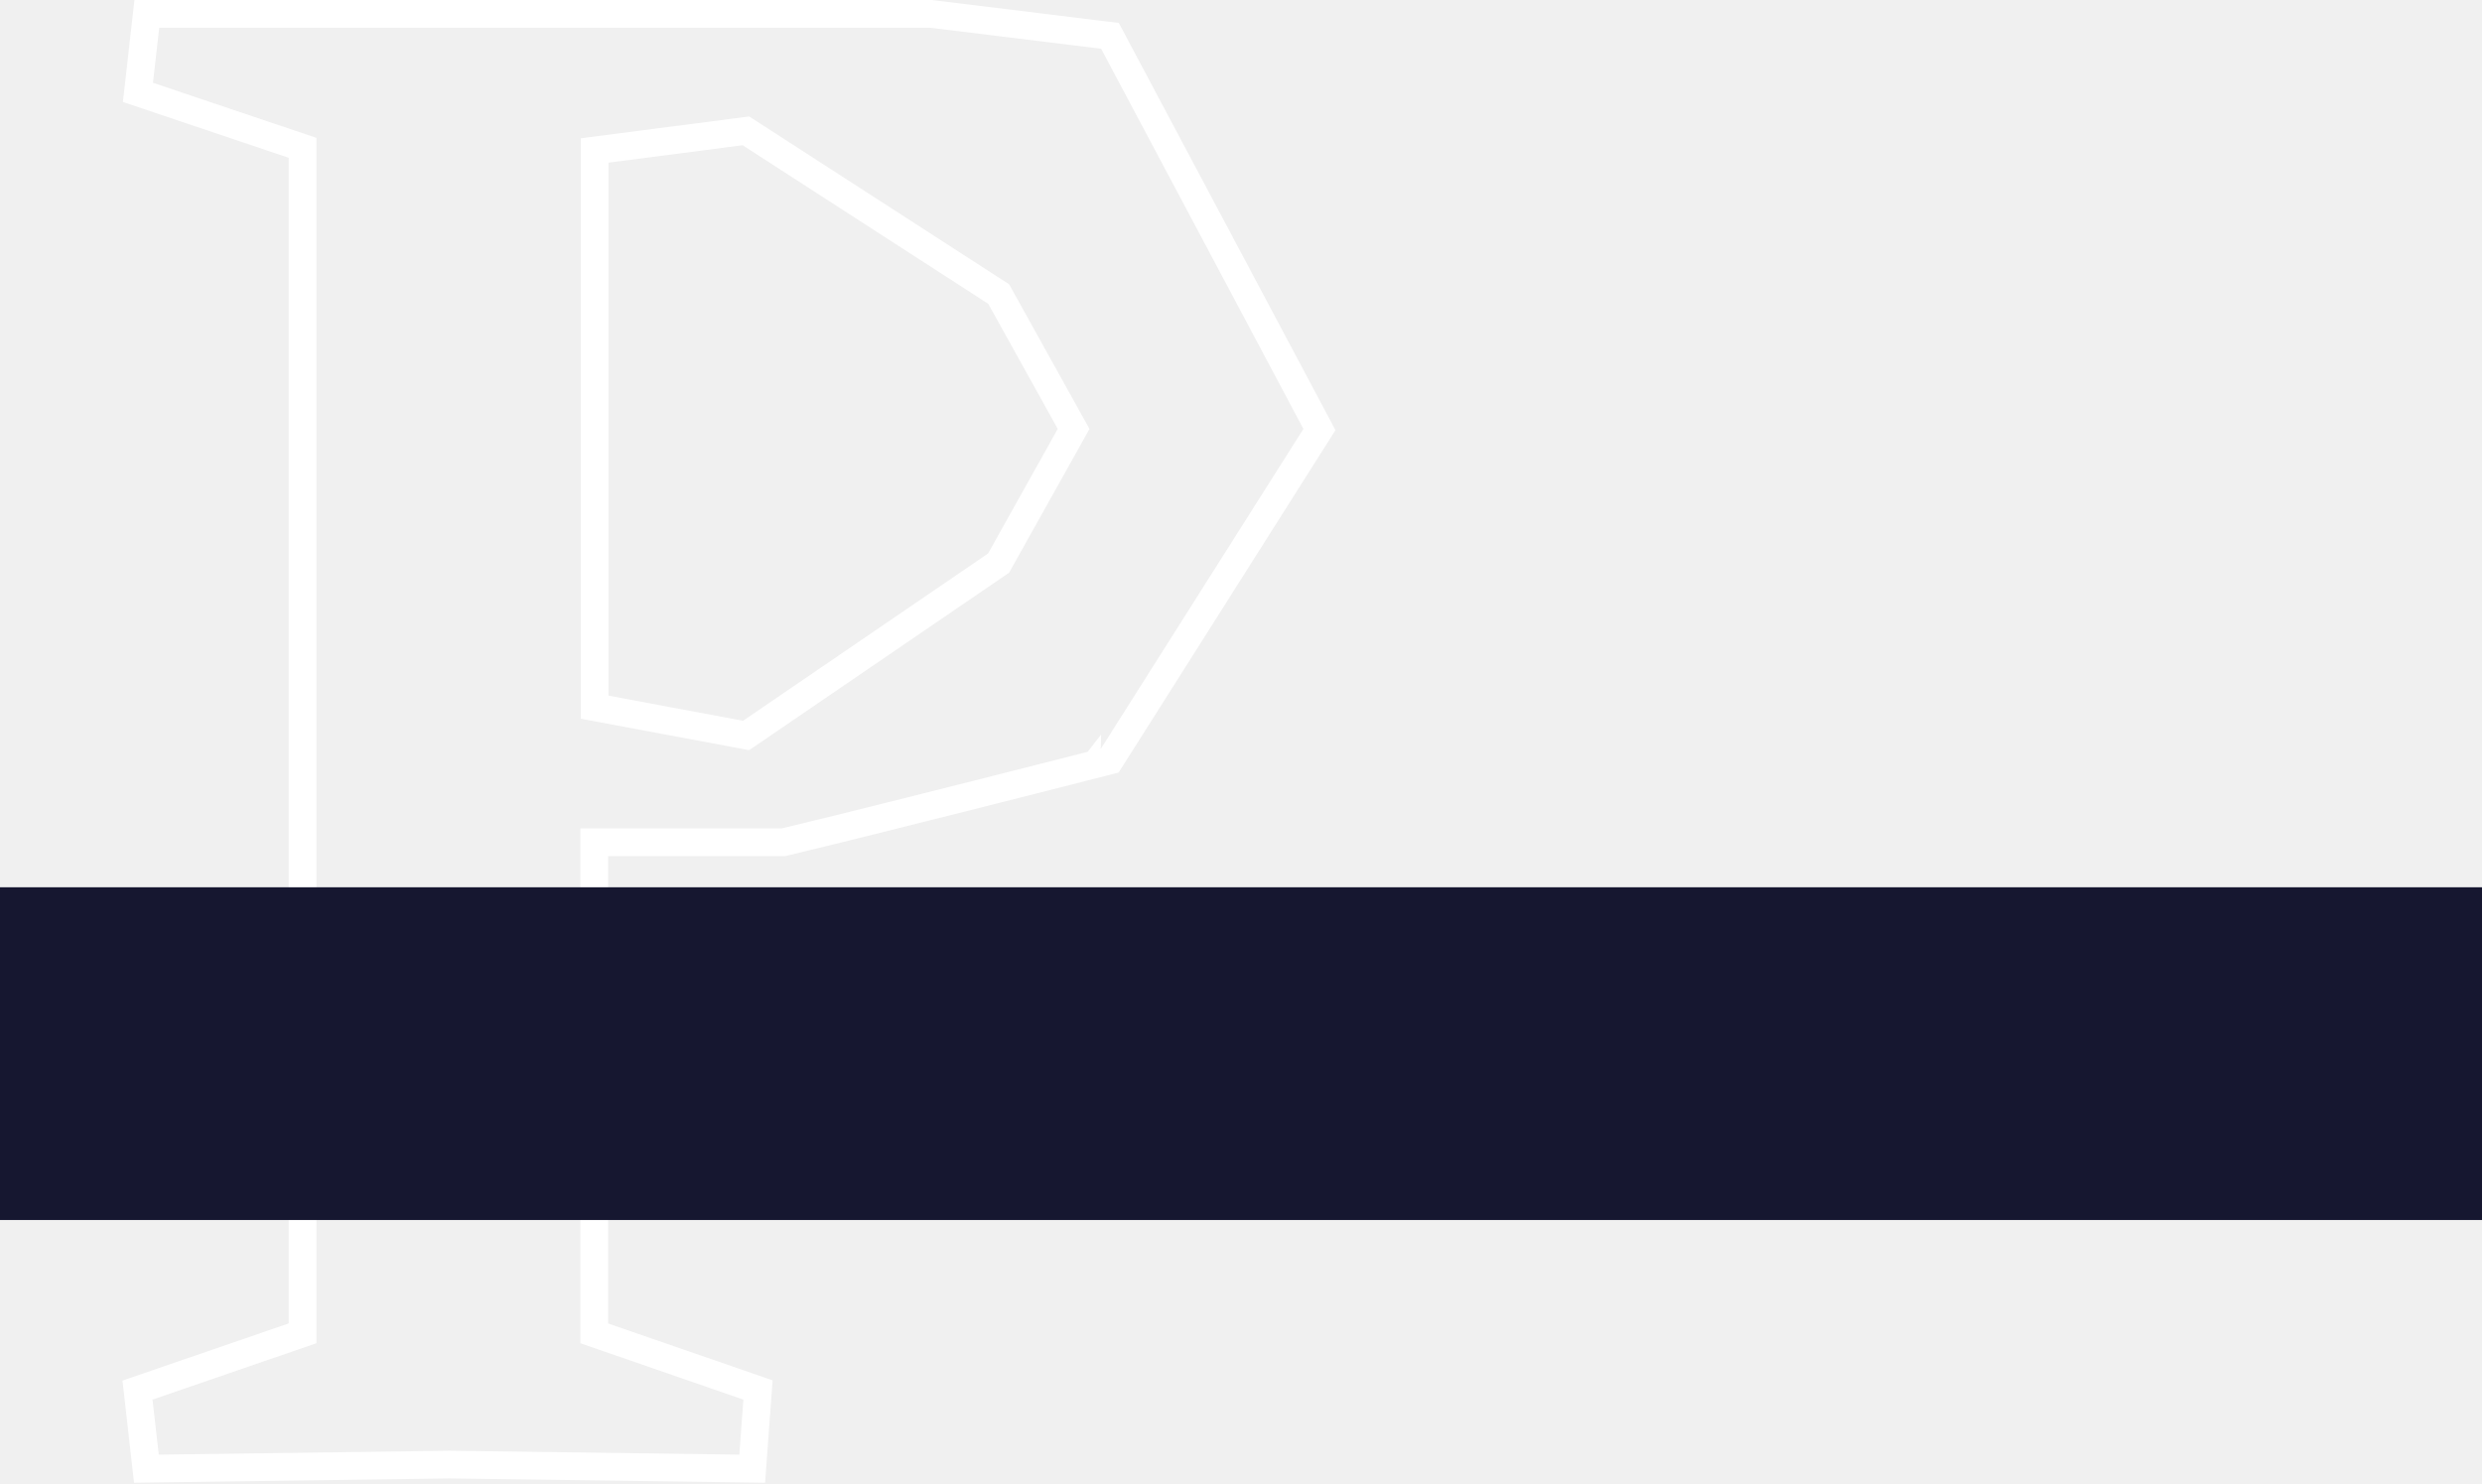
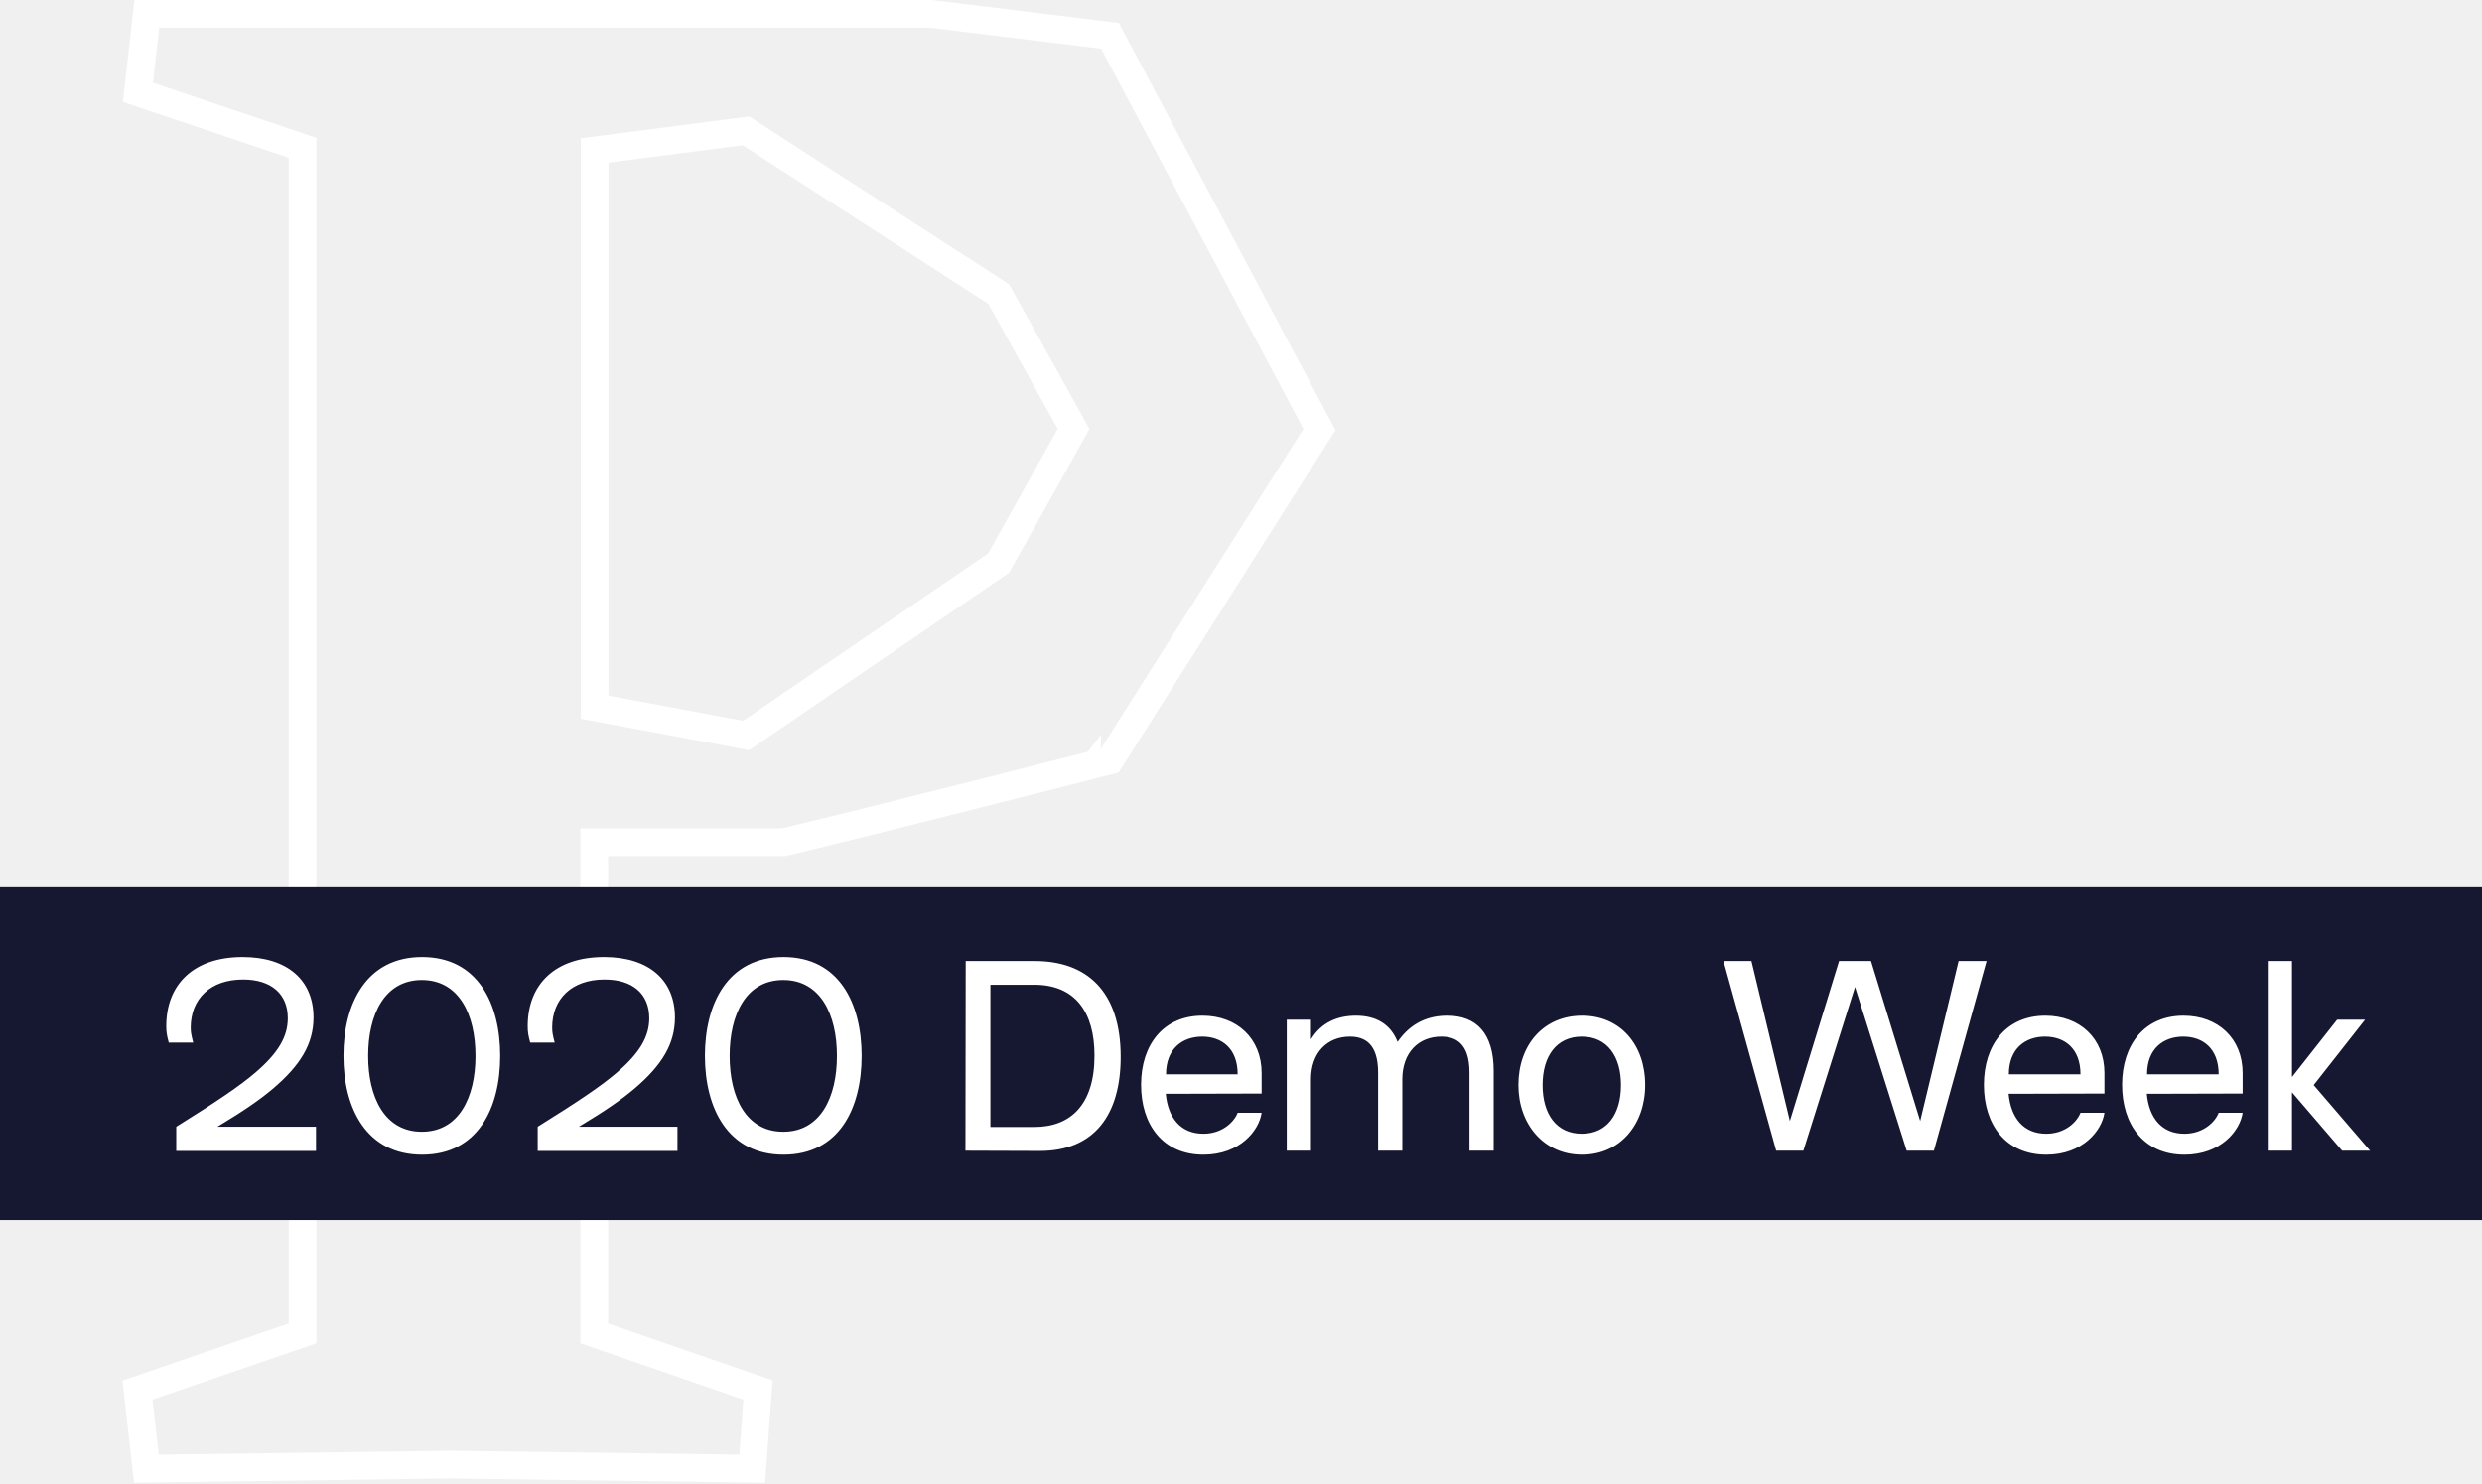
<svg xmlns="http://www.w3.org/2000/svg" width="179" height="107" viewBox="0 0 179 107" fill="none">
  <path d="M67.196 1.007L67.135 1H67.074H11.483H10.59L10.489 1.887L10.039 5.859L9.947 6.662L10.713 6.92L21.82 10.662V96.173L10.675 100.008L9.916 100.269L10.006 101.066L10.457 105.038L10.559 105.938L11.464 105.925L32.418 105.642L53.308 105.925L54.25 105.938L54.319 104.998L54.609 101.026L54.665 100.26L53.938 100.008L42.855 96.175V60.752H56.381H56.498L56.612 60.725C59.809 59.966 65.573 58.522 70.532 57.269C73.013 56.643 75.294 56.063 76.955 55.641C77.786 55.429 78.461 55.257 78.929 55.138L79.469 55L79.61 54.964L79.646 54.955L79.655 54.953L79.657 54.952L79.657 54.952C79.658 54.952 79.658 54.952 79.41 53.983L79.658 54.952L80.043 54.853L80.255 54.518L94.845 31.474L95.156 30.983L94.883 30.469L80.293 3.043L80.049 2.584L79.532 2.521L67.196 1.007ZM72.017 40.617L53.807 53.05L42.888 51.009V10.854L53.795 9.438L72.023 21.209L77.428 30.938L72.017 40.617Z" stroke="white" stroke-width="2" />
  <rect y="64" width="179" height="24" fill="#161730" />
+   <path d="M12.71 83.018H22.79V81.272H15.68C17.624 80.102 18.758 79.31 19.676 78.536C21.692 76.826 22.61 75.278 22.61 73.388C22.61 70.706 20.738 69.032 17.498 69.032C13.988 69.032 11.99 70.976 11.99 74.018C11.99 74.432 12.026 74.666 12.17 75.206H13.934C13.79 74.648 13.754 74.45 13.754 74.126C13.754 72.056 15.158 70.652 17.534 70.652C19.568 70.652 20.756 71.696 20.756 73.442C20.756 74.738 20.108 75.926 18.398 77.384C17.3 78.32 15.77 79.364 12.71 81.272V83.018ZM30.439 83.288C34.453 83.288 36.073 79.94 36.073 76.16C36.073 72.38 34.453 69.032 30.439 69.032C26.425 69.032 24.769 72.38 24.769 76.16C24.769 79.94 26.425 83.288 30.439 83.288ZM30.421 81.632C27.739 81.632 26.551 79.148 26.551 76.16C26.551 73.172 27.739 70.688 30.421 70.688C33.103 70.688 34.291 73.172 34.291 76.16C34.291 79.148 33.103 81.632 30.421 81.632ZM38.778 83.018H48.858V81.272H41.748C43.692 80.102 44.826 79.31 45.744 78.536C47.76 76.826 48.678 75.278 48.678 73.388C48.678 70.706 46.806 69.032 43.566 69.032C40.056 69.032 38.058 70.976 38.058 74.018C38.058 74.432 38.094 74.666 38.238 75.206H40.002C39.858 74.648 39.822 74.45 39.822 74.126C39.822 72.056 41.226 70.652 43.602 70.652C45.636 70.652 46.824 71.696 46.824 73.442C46.824 74.738 46.176 75.926 44.466 77.384C43.368 78.32 41.838 79.364 38.778 81.272V83.018ZM56.508 83.288C60.522 83.288 62.142 79.94 62.142 76.16C62.142 72.38 60.522 69.032 56.508 69.032C52.494 69.032 50.838 72.38 50.838 76.16C50.838 79.94 52.494 83.288 56.508 83.288ZM56.49 81.632C53.808 81.632 52.62 79.148 52.62 76.16C52.62 73.172 53.808 70.688 56.49 70.688C59.172 70.688 60.36 73.172 60.36 76.16C60.36 79.148 59.172 81.632 56.49 81.632ZM74.956 83.018C78.952 83.036 80.824 80.372 80.824 76.232C80.824 71.498 78.376 69.32 74.632 69.32H69.646L69.628 83L74.956 83.018ZM71.428 81.29V71.03H74.596C77.548 71.03 78.934 73.01 78.934 76.142C78.934 79.688 77.206 81.29 74.596 81.29H71.428ZM86.793 83.288C89.421 83.288 90.807 81.542 90.987 80.264H89.259C89.007 80.93 88.143 81.776 86.793 81.776C85.155 81.776 84.237 80.642 84.075 78.896L90.987 78.878V77.402C90.987 74.9 89.205 73.262 86.721 73.262C83.931 73.262 82.293 75.332 82.293 78.248C82.293 81.11 83.859 83.288 86.793 83.288ZM84.093 77.492C84.093 75.62 85.299 74.774 86.703 74.774C88.107 74.774 89.259 75.62 89.259 77.492H84.093ZM104.374 73.262C103.114 73.262 101.8 73.694 100.792 75.152C100.288 73.874 99.244 73.262 97.786 73.262C96.49 73.262 95.302 73.73 94.546 74.972V73.55H92.8V83H94.546V77.852C94.546 75.908 95.734 74.774 97.354 74.774C98.38 74.774 99.388 75.242 99.388 77.366V83H101.134V77.852C101.134 75.908 102.322 74.774 103.942 74.774C104.968 74.774 105.976 75.242 105.976 77.366V83H107.722V77.24C107.722 74.54 106.48 73.262 104.374 73.262ZM114.094 83.288C116.848 83.288 118.648 81.092 118.648 78.266C118.648 75.35 116.848 73.262 114.094 73.262C111.34 73.262 109.504 75.35 109.504 78.266C109.504 81.092 111.34 83.288 114.094 83.288ZM114.076 81.776C112.258 81.776 111.25 80.372 111.25 78.266C111.25 76.178 112.258 74.774 114.076 74.774C115.894 74.774 116.902 76.178 116.902 78.266C116.902 80.372 115.894 81.776 114.076 81.776ZM128.096 83H130.058L133.784 71.192L137.51 83H139.472L143.27 69.32H141.254L138.482 80.858L134.936 69.32H132.632L129.086 80.858L126.314 69.32H124.298L128.096 83ZM147.578 83.288C150.206 83.288 151.592 81.542 151.772 80.264H150.044C149.792 80.93 148.928 81.776 147.578 81.776C145.94 81.776 145.022 80.642 144.86 78.896L151.772 78.878V77.402C151.772 74.9 149.99 73.262 147.506 73.262C144.716 73.262 143.078 75.332 143.078 78.248C143.078 81.11 144.644 83.288 147.578 83.288ZM144.878 77.492C144.878 75.62 146.084 74.774 147.488 74.774C148.892 74.774 150.044 75.62 150.044 77.492H144.878ZM157.545 83.288C160.173 83.288 161.559 81.542 161.739 80.264H160.011C159.759 80.93 158.895 81.776 157.545 81.776C155.907 81.776 154.989 80.642 154.827 78.896L161.739 78.878V77.402C161.739 74.9 159.957 73.262 157.473 73.262C154.683 73.262 153.045 75.332 153.045 78.248C153.045 81.11 154.611 83.288 157.545 83.288ZM154.845 77.492C154.845 75.62 156.051 74.774 157.455 74.774C158.859 74.774 160.011 75.62 160.011 77.492H154.845ZM170.932 83L166.864 78.266L170.572 73.55H168.556L165.298 77.69V69.32H163.552V83H165.298V78.788L168.916 83H170.932Z" fill="white" />
</svg>
